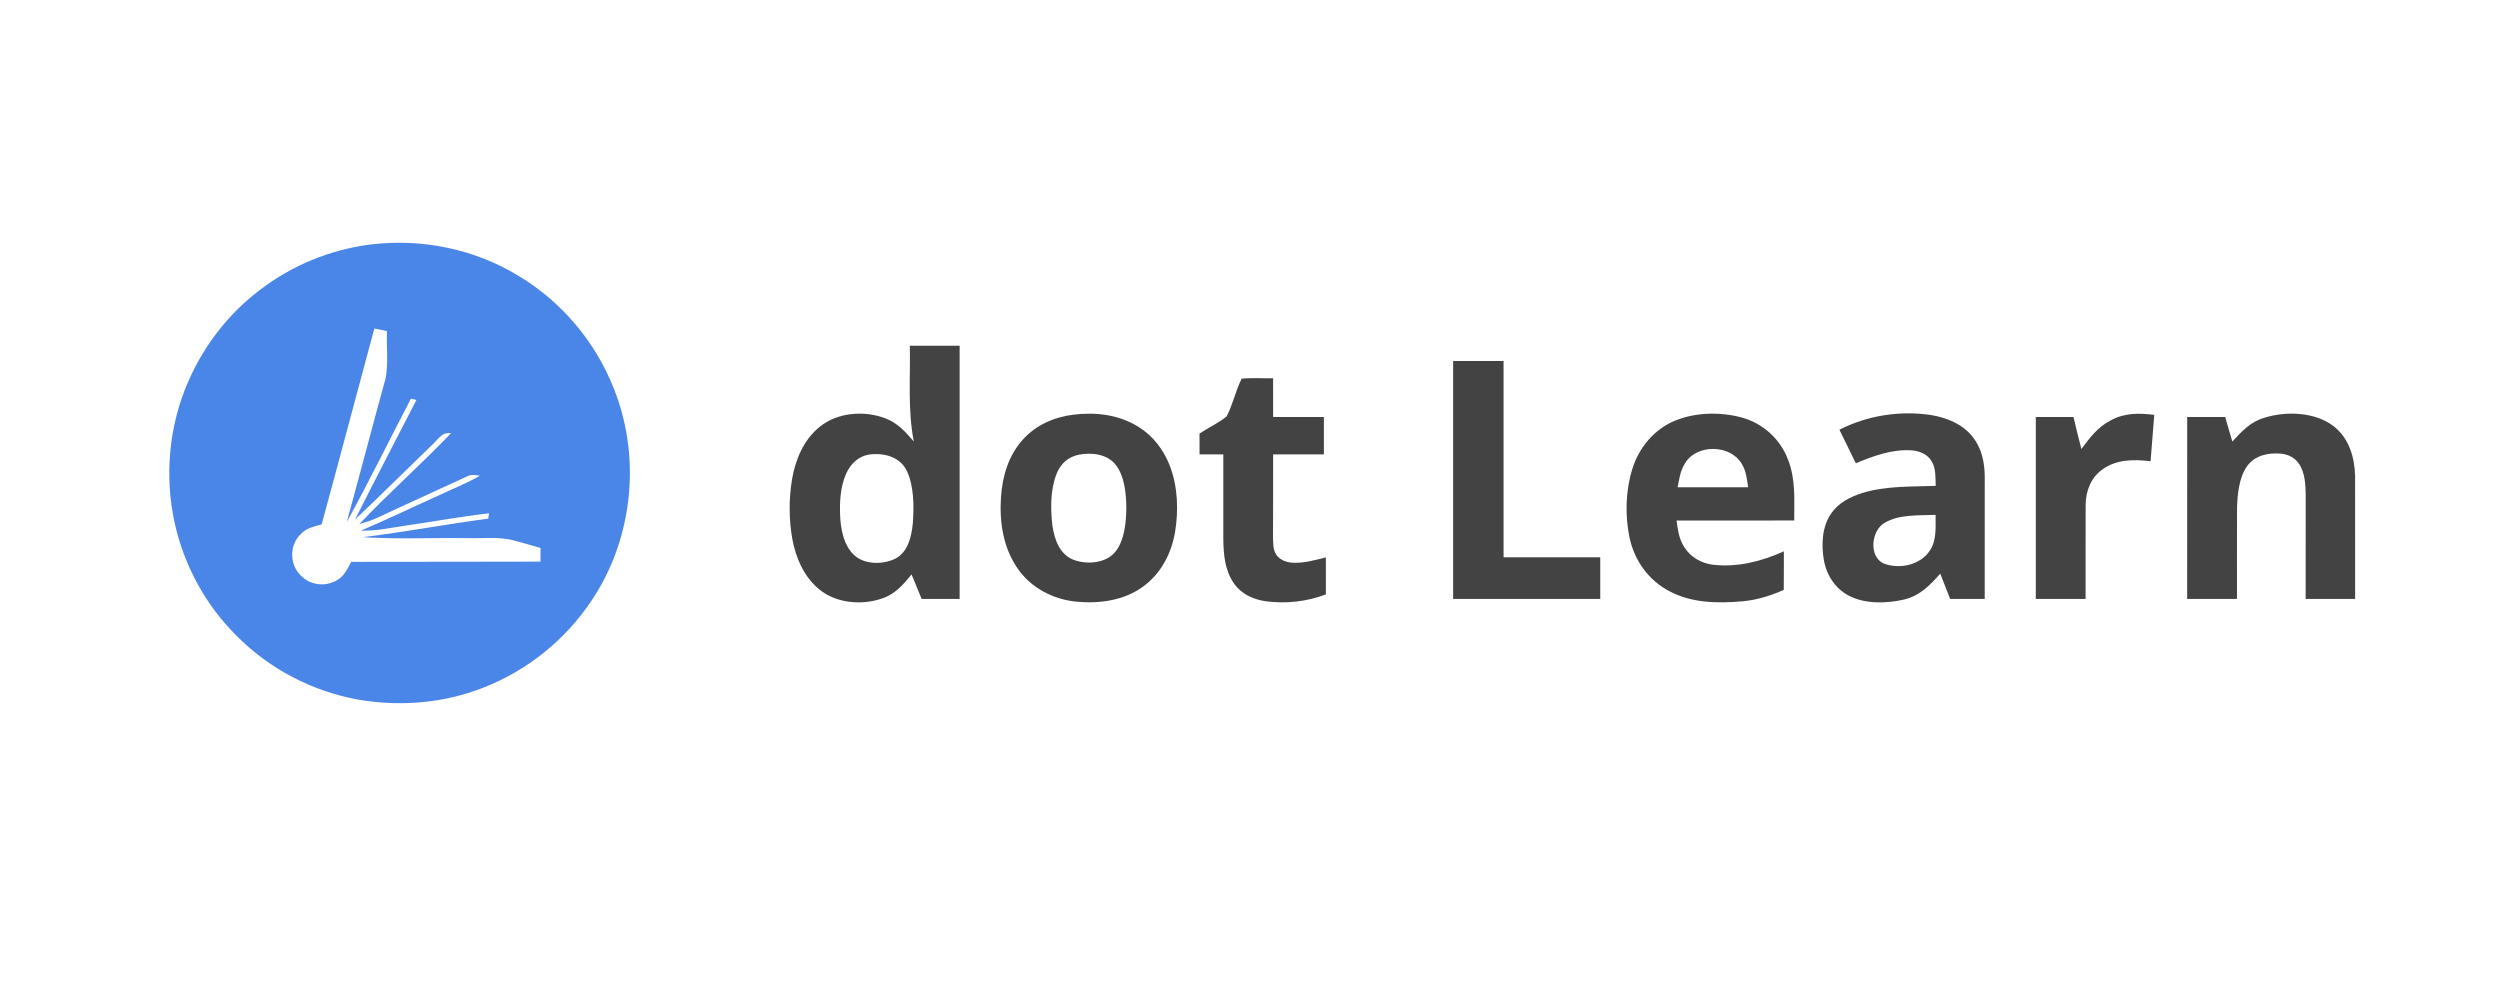
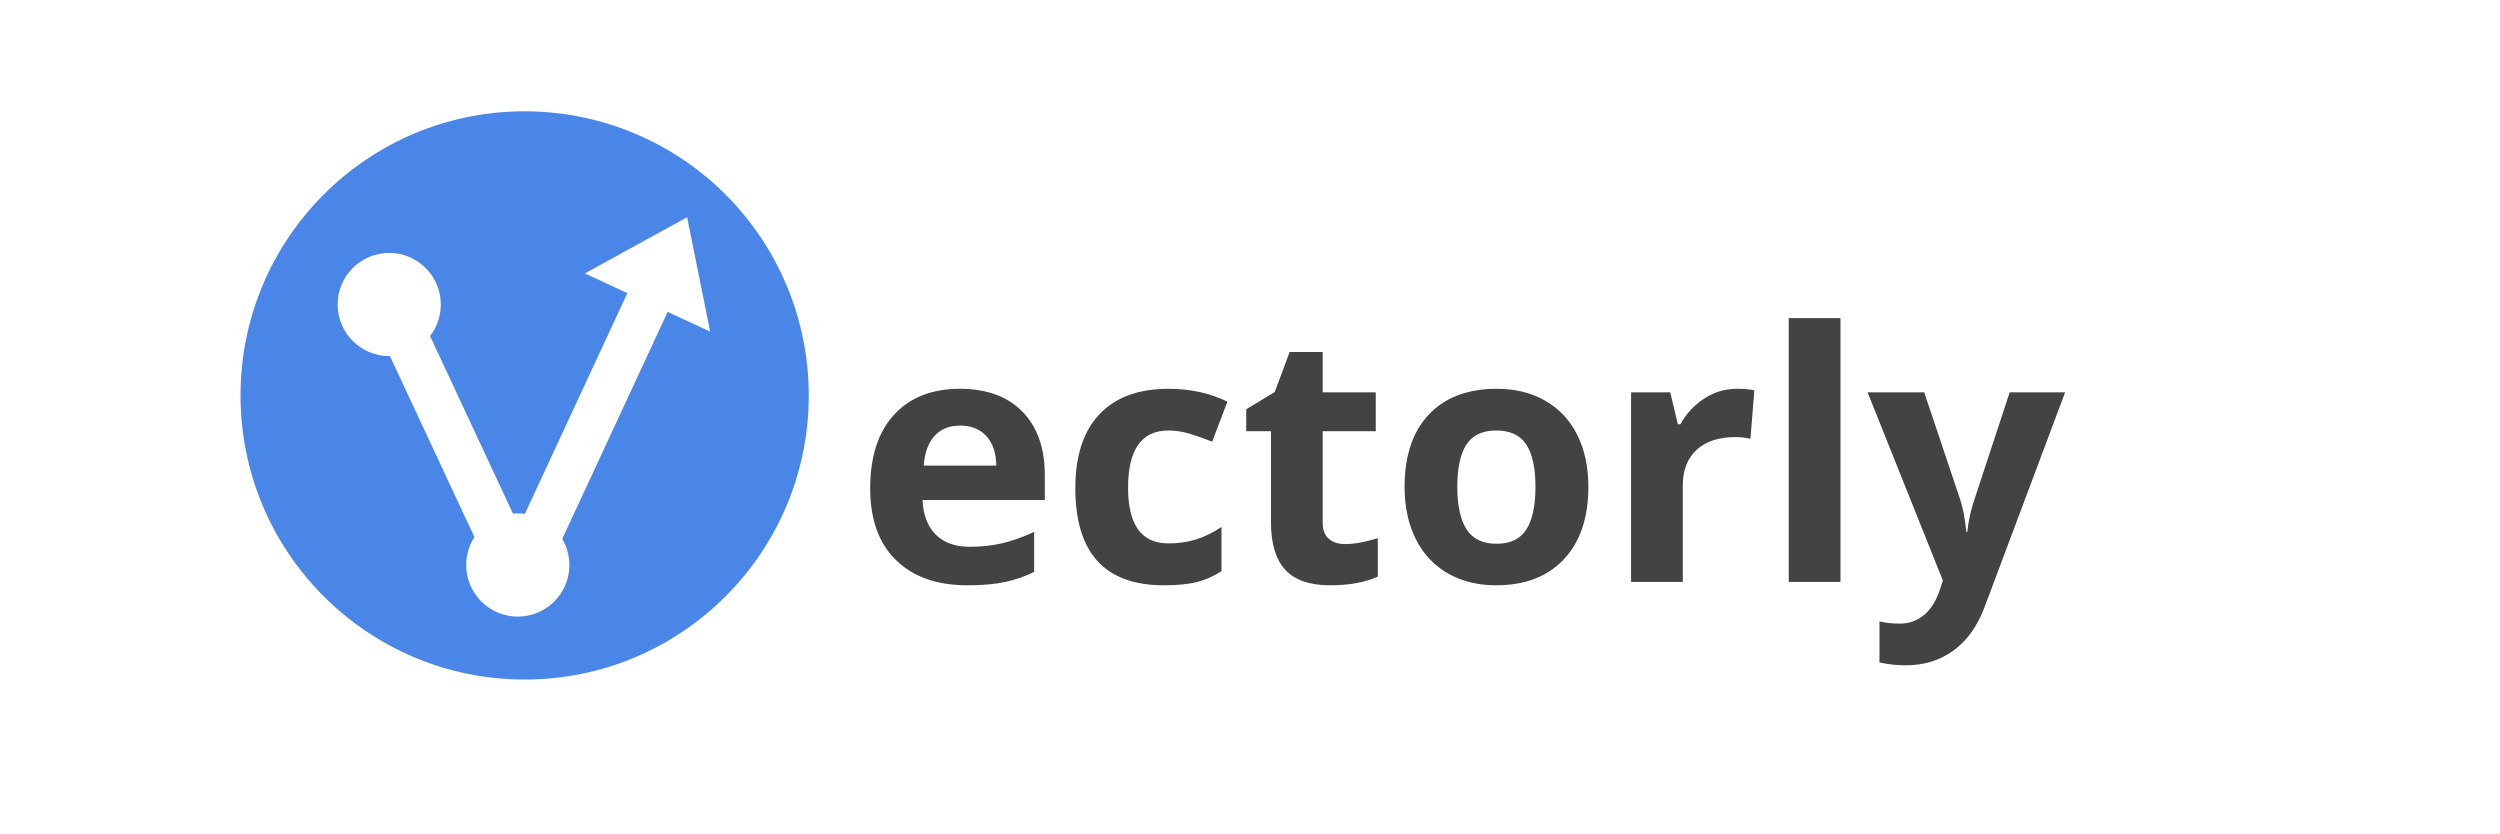
- <svg xmlns="http://www.w3.org/2000/svg" viewBox="0 0 960 384" height="384.0pt" width="960.0pt" version="1.1">
-   <path d="M 0.00 0.00 L 960.00 0.00 L 960.00 384.00 L 0.00 384.00 L 0.00 0.00 Z" fill="#ffffff" />
-   <path d="M 142.54 93.85 C 162.13 91.53 182.23 95.63 199.10 105.92 C 215.67 115.83 228.68 131.28 235.73 149.25 C 246.74 176.80 242.79 209.33 225.28 233.31 C 214.67 248.08 199.44 259.41 182.23 265.29 C 167.79 270.31 151.94 271.24 136.94 268.54 C 119.57 265.28 103.28 256.72 90.85 244.15 C 78.99 232.42 70.69 217.19 67.10 200.92 C 63.07 182.80 64.87 163.47 72.30 146.46 C 78.25 132.81 87.67 120.55 99.54 111.54 C 111.96 101.91 126.96 95.78 142.54 93.85 Z" fill="#4a86e8" />
-   <path d="M 143.75 126.15 C 145.37 126.47 146.98 126.81 148.59 127.14 C 148.34 133.20 149.24 139.62 148.00 145.56 C 142.94 163.82 138.21 182.19 133.15 200.45 C 141.77 184.89 149.52 168.85 157.80 153.10 C 158.50 153.27 159.20 153.43 159.90 153.60 C 152.06 168.89 144.05 184.11 136.36 199.48 C 146.15 190.24 155.69 180.72 165.37 171.37 C 167.89 169.29 169.49 165.69 173.21 166.35 C 161.77 178.26 149.37 189.26 137.99 201.23 C 140.34 200.59 142.64 199.87 144.85 198.83 C 156.24 193.49 167.73 188.36 179.14 183.03 C 180.91 182.07 182.38 182.41 184.30 182.65 C 179.23 185.64 173.63 187.75 168.31 190.32 C 158.39 194.77 148.60 199.51 138.59 203.77 C 144.17 203.91 149.52 202.81 154.99 201.95 C 165.93 200.38 176.81 198.38 187.78 197.10 C 187.68 197.79 187.58 198.47 187.48 199.16 C 171.40 201.27 155.45 204.31 139.36 206.27 C 152.52 207.13 165.81 206.45 179.00 206.64 C 185.17 206.85 191.93 205.92 197.78 207.67 C 201.05 208.53 204.30 209.49 207.56 210.42 C 207.55 212.16 207.54 213.91 207.53 215.66 C 183.31 215.75 159.10 215.68 134.89 215.75 C 133.76 217.77 132.63 220.29 130.82 221.79 C 126.44 225.44 119.84 225.26 115.76 221.24 C 111.24 217.18 110.96 209.59 115.29 205.30 C 117.55 202.77 120.39 202.24 123.50 201.38 C 130.36 176.33 136.96 151.22 143.75 126.15 Z" fill="#ffffff" />
-   <path d="M 349.38 132.76 C 355.75 132.74 362.12 132.75 368.50 132.75 C 368.51 165.17 368.50 197.58 368.50 230.00 C 363.64 230.00 358.77 230.00 353.91 230.00 C 352.63 226.85 351.35 223.71 350.04 220.58 C 346.85 224.52 343.75 228.10 338.79 229.79 C 331.05 232.50 321.12 231.72 314.65 226.36 C 308.76 221.60 305.57 214.23 304.24 206.93 C 302.92 199.56 302.90 191.39 304.15 184.00 C 305.46 176.37 308.66 168.78 314.84 163.83 C 321.74 158.28 332.18 157.54 340.23 160.74 C 344.81 162.55 347.77 165.91 350.89 169.53 C 348.53 157.08 349.62 145.51 349.38 132.76 Z" fill="#434343" />
-   <path d="M 558.00 138.63 C 564.46 138.63 570.91 138.63 577.37 138.63 C 577.37 163.75 577.37 188.87 577.37 213.99 C 589.75 214.01 602.12 213.99 614.50 214.00 C 614.50 219.33 614.50 224.67 614.50 230.00 C 595.67 230.00 576.83 230.00 558.00 230.00 C 558.00 199.54 558.00 169.09 558.00 138.63 Z" fill="#434343" />
-   <path d="M 476.80 145.41 C 480.78 145.01 484.86 145.33 488.87 145.26 C 488.87 150.21 488.87 155.17 488.88 160.12 C 495.37 160.13 501.87 160.12 508.37 160.13 C 508.37 164.92 508.37 169.71 508.37 174.50 C 501.87 174.50 495.38 174.50 488.88 174.50 C 488.85 185.00 488.91 195.50 488.84 206.00 C 488.91 208.26 488.74 211.01 490.06 212.96 C 491.38 214.93 493.69 215.84 495.97 216.06 C 500.37 216.40 504.90 215.10 509.13 214.03 C 509.13 218.76 509.12 223.50 509.14 228.24 C 501.78 231.08 493.77 231.90 485.97 230.88 C 481.21 230.15 476.70 228.14 473.87 224.09 C 470.32 218.96 469.84 213.07 469.75 207.01 C 469.73 196.17 469.76 185.34 469.75 174.50 C 466.71 174.50 463.67 174.50 460.63 174.50 C 460.63 171.83 460.62 169.16 460.61 166.49 C 464.01 164.24 467.83 162.46 471.01 159.92 C 473.42 155.35 474.46 150.04 476.80 145.41 Z" fill="#434343" />
-   <path d="M 412.24 159.23 C 420.87 158.19 429.61 159.21 437.10 163.87 C 442.75 167.32 446.81 172.69 449.20 178.82 C 452.30 186.84 452.61 196.08 451.19 204.49 C 449.76 212.63 445.84 220.16 439.11 225.13 C 431.62 230.67 422.04 231.92 412.97 231.01 C 404.14 230.02 395.82 225.67 390.74 218.26 C 385.21 210.26 383.75 200.51 384.37 190.97 C 384.92 182.84 387.23 174.95 392.78 168.80 C 397.82 163.17 404.82 160.14 412.24 159.23 Z" fill="#434343" />
-   <path d="M 668.77 160.30 C 676.94 162.55 683.58 168.50 686.58 176.44 C 689.62 184.15 688.94 191.77 688.99 199.87 C 673.93 199.88 658.86 199.86 643.80 199.88 C 644.31 203.57 644.72 206.97 646.81 210.16 C 649.26 214.05 653.45 216.35 657.96 216.89 C 667.44 217.86 676.41 215.59 685.00 211.70 C 685.00 216.64 685.02 221.58 684.96 226.53 C 679.86 228.76 674.58 230.43 669.01 230.91 C 659.50 231.72 649.61 231.60 640.99 227.00 C 633.06 222.86 627.61 215.20 625.75 206.51 C 623.95 197.87 624.21 188.43 626.84 179.98 C 629.42 171.72 635.34 164.71 643.44 161.44 C 651.36 158.29 660.58 158.13 668.77 160.30 Z" fill="#434343" />
-   <path d="M 741.48 159.37 C 747.48 160.37 753.46 162.75 757.38 167.59 C 760.93 172.03 762.10 177.40 762.14 182.99 C 762.12 198.66 762.13 214.32 762.13 230.00 C 757.70 230.00 753.28 230.00 748.85 230.00 C 747.59 226.76 746.33 223.52 745.06 220.28 C 741.09 224.73 737.29 228.73 731.27 230.20 C 724.58 231.74 716.41 232.03 710.15 228.84 C 704.75 226.12 701.36 220.84 700.35 214.96 C 699.34 209.14 699.67 202.17 703.17 197.16 C 706.02 193.01 710.58 190.72 715.27 189.27 C 724.10 186.54 734.10 186.92 743.31 186.57 C 743.21 183.50 743.43 179.93 741.80 177.19 C 740.14 174.37 737.16 173.18 734.02 172.93 C 726.64 172.44 719.34 175.09 712.63 177.88 C 710.55 173.58 708.45 169.29 706.33 165.01 C 717.11 159.52 729.53 157.59 741.48 159.37 Z" fill="#434343" />
-   <path d="M 827.24 159.31 C 826.77 165.24 826.28 171.18 825.82 177.12 C 819.36 176.34 812.82 176.33 807.30 180.27 C 802.84 183.46 800.92 188.61 800.89 193.97 C 800.83 205.97 800.90 217.99 800.87 230.00 C 794.50 230.00 788.13 230.00 781.75 230.00 C 781.75 206.71 781.75 183.42 781.75 160.13 C 786.58 160.12 791.41 160.12 796.23 160.14 C 797.20 164.24 798.14 168.34 799.26 172.41 C 802.53 168.08 805.49 163.98 810.48 161.45 C 815.79 158.49 821.38 158.58 827.24 159.31 Z" fill="#434343" />
-   <path d="M 896.24 163.75 C 902.11 168.43 904.21 175.73 904.36 182.98 C 904.39 198.64 904.36 214.33 904.37 230.00 C 898.04 230.00 891.71 230.01 885.37 229.99 C 885.38 216.66 885.37 203.33 885.39 189.99 C 885.33 186.06 885.10 181.51 882.85 178.14 C 881.31 175.81 878.78 174.51 876.04 174.23 C 871.19 173.74 865.96 174.79 862.93 178.93 C 859.78 183.31 859.19 189.76 859.02 194.99 C 858.95 206.66 859.03 218.33 859.00 230.00 C 852.62 230.00 846.25 230.00 839.87 230.00 C 839.87 206.71 839.87 183.42 839.88 160.13 C 844.75 160.13 849.61 160.12 854.48 160.14 C 855.38 163.28 856.27 166.43 857.22 169.55 C 860.84 165.63 864.15 161.98 869.48 160.43 C 877.88 157.77 889.05 158.16 896.24 163.75 Z" fill="#434343" />
-   <path d="M 668.85 178.15 C 670.58 180.94 670.78 183.95 671.29 187.12 C 662.27 187.13 653.24 187.14 644.21 187.11 C 644.85 183.87 645.19 180.84 647.00 177.99 C 651.41 170.40 664.51 170.60 668.85 178.15 Z" fill="#ffffff" />
-   <path d="M 333.45 174.59 C 339.12 173.74 345.50 175.24 348.21 180.79 C 351.04 186.84 350.98 194.50 350.52 201.03 C 350.00 206.14 348.65 212.15 343.61 214.63 C 338.84 216.84 331.92 216.89 327.91 213.07 C 324.14 209.51 323.02 203.97 322.66 199.01 C 322.33 193.39 322.60 187.07 324.93 181.86 C 326.56 178.25 329.45 175.35 333.45 174.59 Z" fill="#ffffff" />
-   <path d="M 414.45 174.57 C 419.32 173.69 425.19 174.36 428.45 178.51 C 431.88 182.90 432.45 189.64 432.51 195.00 C 432.45 200.40 431.89 207.07 428.55 211.55 C 425.00 216.39 417.28 216.93 412.10 214.91 C 406.86 212.75 404.95 207.21 404.16 202.03 C 403.33 195.46 403.30 188.04 405.78 181.80 C 407.35 177.93 410.32 175.35 414.45 174.57 Z" fill="#ffffff" />
-   <path d="M 743.27 197.71 C 743.19 202.21 743.78 207.22 741.21 211.18 C 737.71 216.93 729.53 218.69 723.51 216.45 C 717.47 213.93 718.49 203.63 723.75 200.75 C 729.14 197.43 737.15 197.97 743.27 197.71 Z" fill="#ffffff" />
+ <svg xmlns="http://www.w3.org/2000/svg" version="1.1" viewBox="0.0 0.0 2880.0 960.0" fill="none" stroke="none" stroke-linecap="square" stroke-miterlimit="10">
+   <clipPath id="p.0">
+     <path d="m0 0l2880.0 0l0 960.0l-2880.0 0l0 -960.0z" clip-rule="nonzero" />
+   </clipPath>
+   <g clip-path="url(#p.0)">
+     <path fill="#ffffff" d="m0 0l2880.0 0l0 960.0l-2880.0 0z" fill-rule="evenodd" />
+     <path fill="#4a86e8" d="m277.088 455.525l0 0c0 -180.767 146.54 -327.307 327.307 -327.307l0 0c86.807 0 170.059 34.484 231.441 95.866c61.382 61.382 95.866 144.634 95.866 231.441l0 0c0 180.767 -146.54 327.307 -327.307 327.307l0 0c-180.767 0 -327.307 -146.54 -327.307 -327.307z" fill-rule="evenodd" />
+     <path fill="#ffffff" d="m581.036 642.816l141.662 -305.101l-48.965 -22.741l117.802 -64.711l26.576 131.766l-48.965 -22.741l-141.662 305.1z" fill-rule="evenodd" />
+     <path fill="#ffffff" d="m427.948 364.714l46.803 -21.921l140.22 300.346l-46.803 21.921z" fill-rule="evenodd" />
+     <path fill="#000000" fill-opacity="0.0" d="m975.478 277.36l1680.693 0l0 201.008l-1680.693 0z" fill-rule="evenodd" />
+     <path fill="#434343" d="m1106.165 490.281q-18.953 0 -29.703 12.016q-10.734 12 -12.297 34.078l83.594 0q-0.391 -22.078 -11.531 -34.078q-11.125 -12.016 -30.062 -12.016zm8.391 183.984q-52.734 0 -82.422 -29.094q-29.688 -29.109 -29.688 -82.438q0 -54.875 27.438 -84.859q27.453 -29.984 75.891 -29.984q46.281 0 72.062 26.375q25.781 26.359 25.781 72.844l0 28.906l-140.812 0q0.969 25.391 15.031 39.656q14.062 14.25 39.453 14.25q19.734 0 37.312 -4.094q17.578 -4.109 36.719 -13.094l0 46.094q-15.625 7.812 -33.406 11.625q-17.766 3.812 -43.359 3.812zm226.172 0q-101.953 0 -101.953 -111.922q0 -55.656 27.734 -85.047q27.734 -29.406 79.5 -29.406q37.891 0 67.969 14.844l-17.578 46.094q-14.062 -5.656 -26.172 -9.266q-12.109 -3.625 -24.219 -3.625q-46.484 0 -46.484 66.016q0 64.062 46.484 64.062q17.188 0 31.828 -4.578q14.656 -4.594 29.297 -14.359l0 50.969q-14.453 9.188 -29.203 12.703q-14.734 3.516 -37.203 3.516zm208.992 -47.469q15.625 0 37.5 -6.828l0 44.328q-22.266 9.969 -54.688 9.969q-35.75 0 -52.062 -18.062q-16.297 -18.078 -16.297 -54.203l0 -105.281l-28.516 0l0 -25.188l32.812 -19.922l17.188 -46.094l38.078 0l0 46.484l61.141 0l0 44.719l-61.141 0l0 105.281q0 12.688 7.125 18.75q7.141 6.047 18.859 6.047zm129.102 -66.016q0 32.422 10.641 49.031q10.641 16.594 34.672 16.594q23.828 0 34.266 -16.5q10.453 -16.5 10.453 -49.125q0 -32.422 -10.547 -48.625q-10.547 -16.219 -34.562 -16.219q-23.828 0 -34.375 16.125q-10.547 16.109 -10.547 48.719zm150.969 0q0 53.328 -28.125 83.406q-28.125 30.078 -78.312 30.078q-31.453 0 -55.484 -13.766q-24.016 -13.781 -36.906 -39.562q-12.891 -25.781 -12.891 -60.156q0 -53.516 27.922 -83.203q27.938 -29.688 78.531 -29.688q31.438 0 55.453 13.672q24.031 13.672 36.922 39.266q12.891 25.578 12.891 59.953zm171.094 -112.891q12.109 0 20.125 1.766l-4.5 55.859q-7.219 -1.953 -17.578 -1.953q-28.516 0 -44.438 14.656q-15.906 14.641 -15.906 41.0l0 111.141l-59.578 0l0 -218.359l45.125 0l8.781 36.719l2.938 0q10.156 -18.359 27.438 -29.594q17.281 -11.234 37.594 -11.234zm119.344 222.469l-59.578 0l0 -303.906l59.578 0l0 303.906zm31.242 -218.359l65.234 0l41.219 122.844q5.266 16.016 7.219 37.891l1.172 0q2.156 -20.109 8.406 -37.891l40.422 -122.844l63.875 0l-92.391 246.297q-12.688 34.172 -36.234 51.156q-23.531 17.0 -54.969 17.0q-15.438 0 -30.281 -3.312l0 -47.266q10.75 2.531 23.438 2.531q15.828 0 27.641 -9.672q11.812 -9.656 18.453 -29.188l3.516 -10.75l-86.719 -216.797z" fill-rule="nonzero" />
+     <path fill="#ffffff" d="m537.072 650.881l0 0c0 -32.824 26.609 -59.433 59.433 -59.433l0 0c15.763 0 30.88 6.262 42.026 17.408c11.146 11.146 17.408 26.263 17.408 42.026l0 0c0 32.824 -26.609 59.433 -59.433 59.433l0 0c-32.824 0 -59.433 -26.609 -59.433 -59.433z" fill-rule="evenodd" />
+     <path fill="#ffffff" d="m388.962 350.792l0 0c0 -32.824 26.609 -59.433 59.433 -59.433l0 0c15.763 0 30.88 6.262 42.026 17.408c11.146 11.146 17.408 26.263 17.408 42.026l0 0c0 32.824 -26.609 59.433 -59.433 59.433l0 0c-32.824 0 -59.433 -26.609 -59.433 -59.433z" fill-rule="evenodd" />
+   </g>
</svg>
